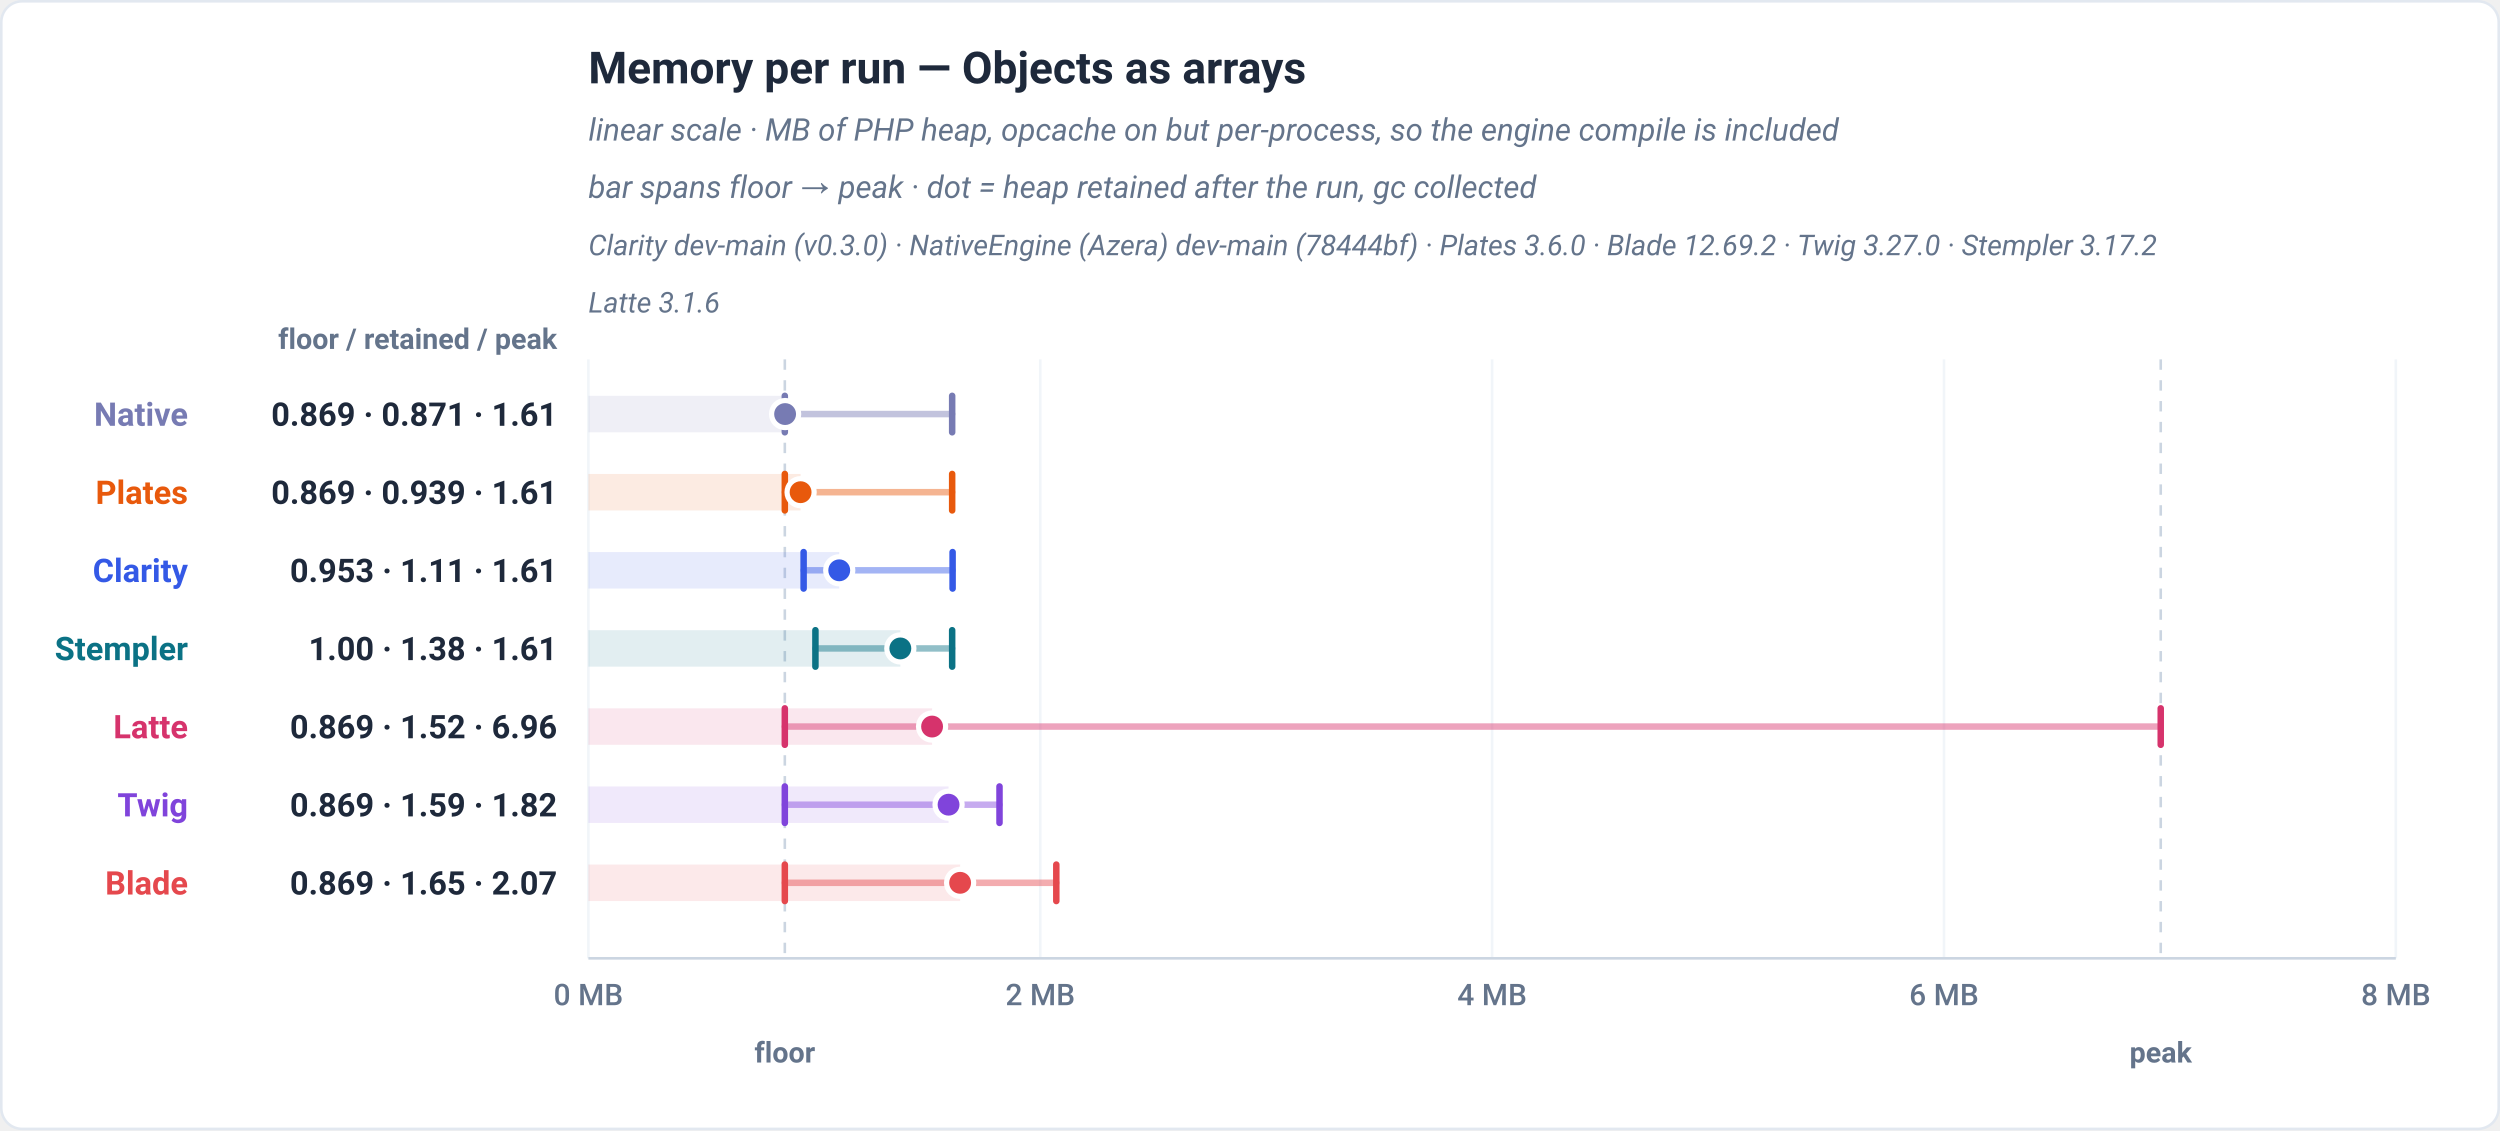
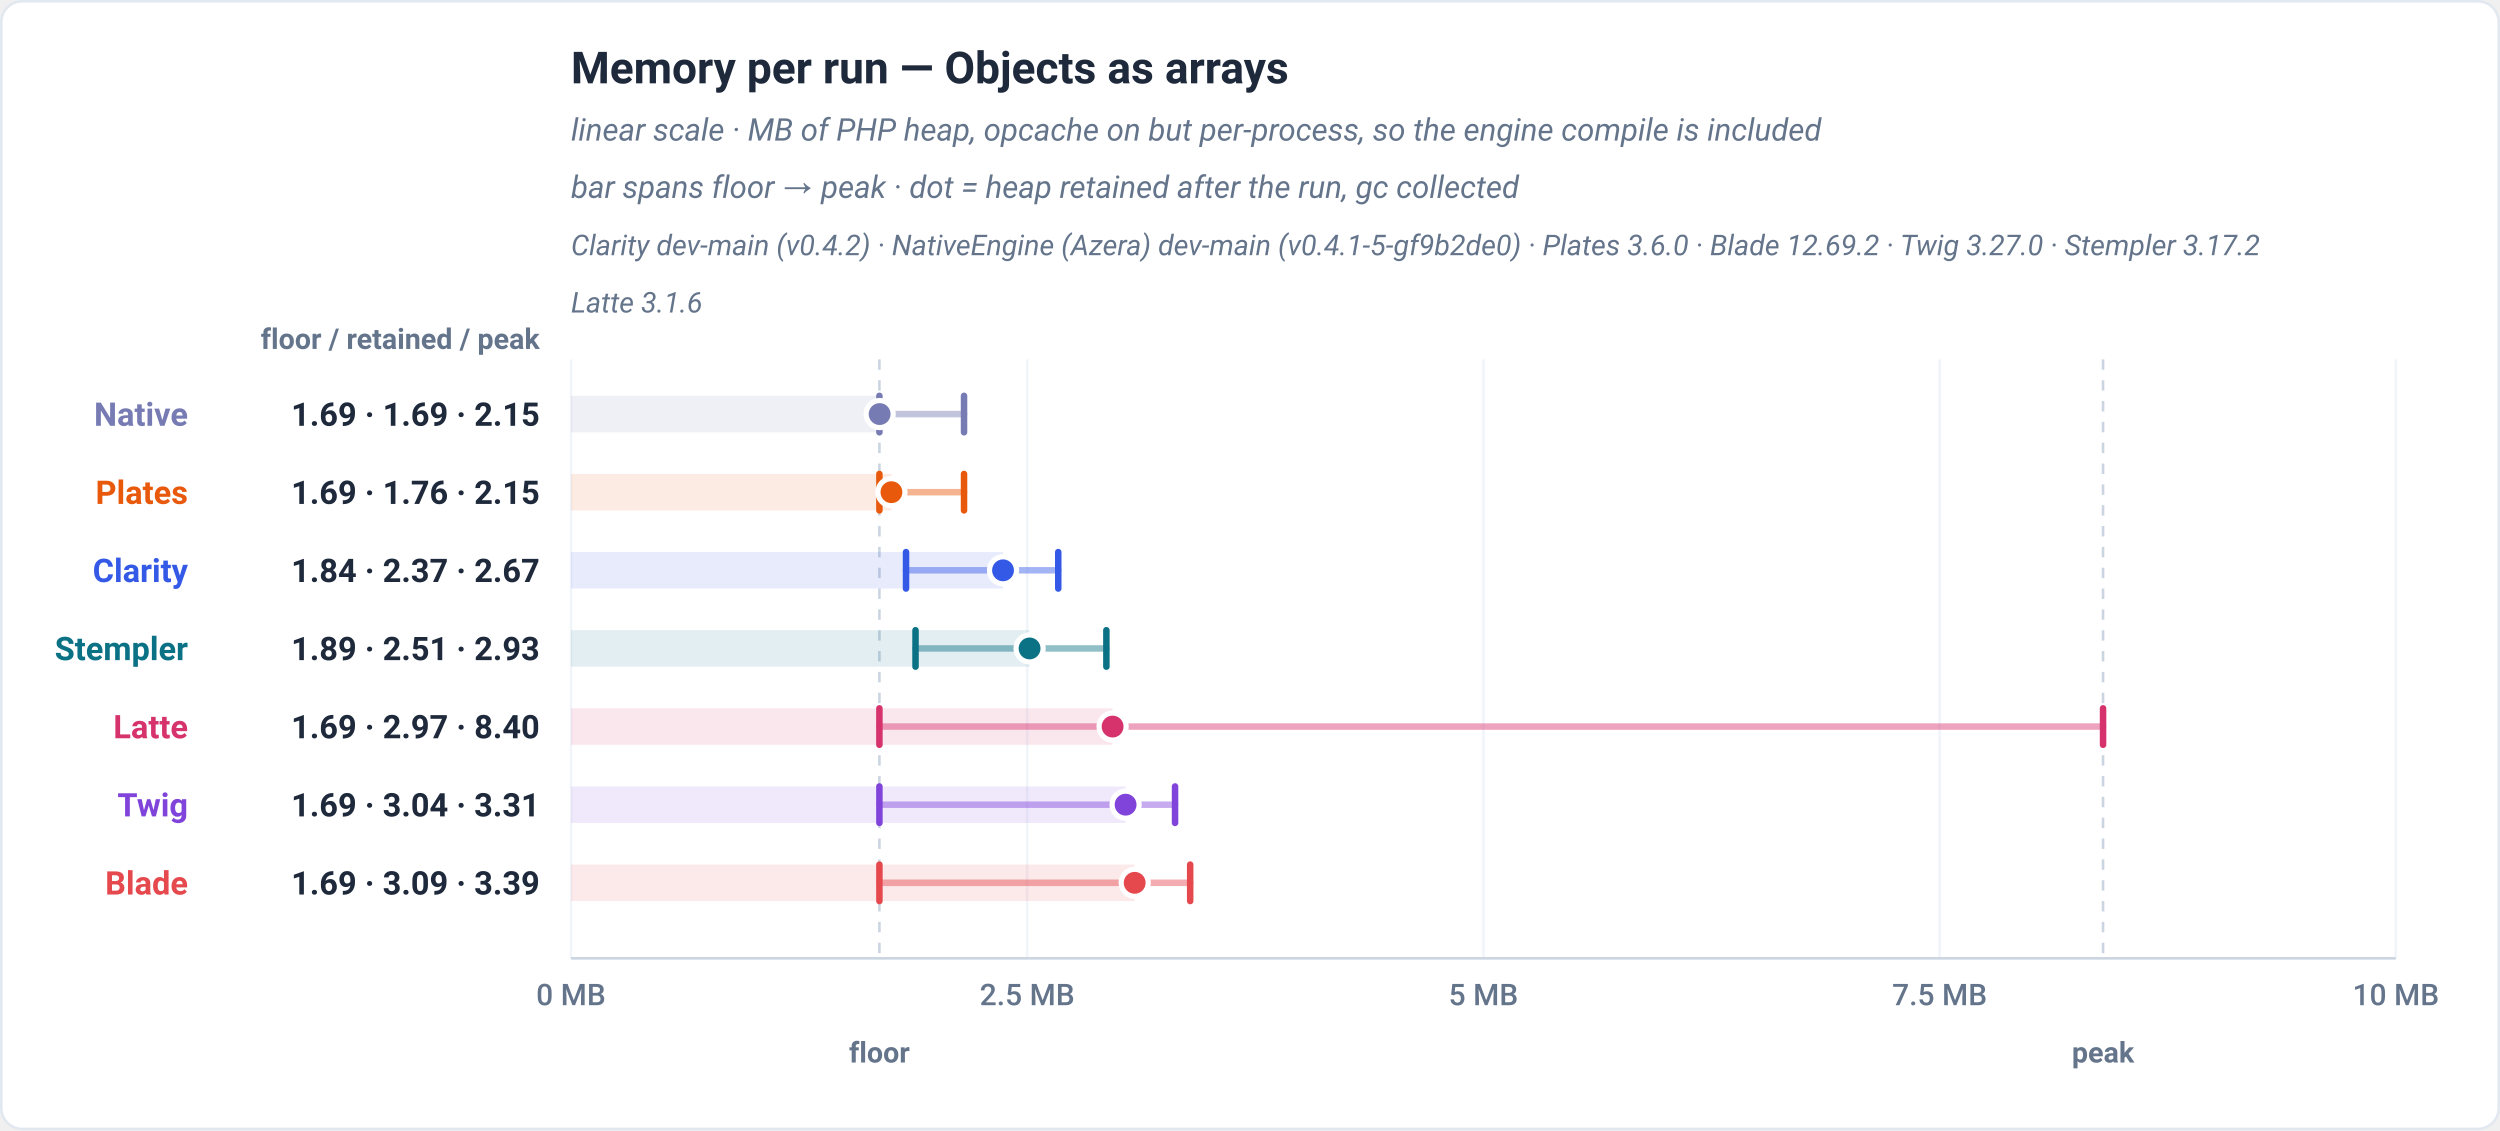
<svg xmlns="http://www.w3.org/2000/svg" viewBox="0 0 960 434" width="960" height="434" role="img" font-family="-apple-system,BlinkMacSystemFont,'Segoe UI',Roboto,Helvetica,Arial,sans-serif">
  <rect x="0.5" y="0.5" width="959" height="433" rx="8" fill="#ffffff" stroke="#e2e8f0" />
-   <text x="225.94" y="32" font-family="-apple-system,BlinkMacSystemFont,'Segoe UI',Roboto,Helvetica,Arial,sans-serif" font-size="17" font-weight="700" fill="#1e293b" text-anchor="start">Memory per run — Objects as arrays</text>
-   <text x="225.94" y="54" font-family="-apple-system,BlinkMacSystemFont,'Segoe UI',Roboto,Helvetica,Arial,sans-serif" font-size="12" font-weight="400" fill="#64748b" text-anchor="start" font-style="italic">linear scale · MB of PHP heap, opcache on but per-process, so the engine compile is included</text>
-   <text x="225.94" y="76" font-family="-apple-system,BlinkMacSystemFont,'Segoe UI',Roboto,Helvetica,Arial,sans-serif" font-size="12" font-weight="400" fill="#64748b" text-anchor="start" font-style="italic">bar spans floor → peak · dot = heap retained after the run, gc collected</text>
-   <text x="225.94" y="98" font-family="-apple-system,BlinkMacSystemFont,'Segoe UI',Roboto,Helvetica,Arial,sans-serif" font-size="11" font-weight="400" fill="#64748b" text-anchor="start" font-style="italic">Clarity dev-main (v0.3.0) · NativeEngine (Azera) dev-main (78444bf) · Plates 3.6.0 · Blade 12.69.2 · Twig 3.27.0 · Stempler 3.17.2</text>
-   <text x="225.94" y="120" font-family="-apple-system,BlinkMacSystemFont,'Segoe UI',Roboto,Helvetica,Arial,sans-serif" font-size="11" font-weight="400" fill="#64748b" text-anchor="start" font-style="italic">Latte 3.1.6</text>
-   <text x="213.94" y="134" font-family="-apple-system,BlinkMacSystemFont,'Segoe UI',Roboto,Helvetica,Arial,sans-serif" font-size="11" font-weight="600" fill="#64748b" text-anchor="end">floor / retained / peak</text>
-   <line x1="225.94" y1="138" x2="225.94" y2="368" stroke="#f1f5f9" stroke-width="1" />
-   <text x="225.94" y="386" font-family="-apple-system,BlinkMacSystemFont,'Segoe UI',Roboto,Helvetica,Arial,sans-serif" font-size="11.5" font-weight="500" fill="#64748b" text-anchor="middle">0 MB</text>
-   <line x1="399.46" y1="138" x2="399.46" y2="368" stroke="#f1f5f9" stroke-width="1" />
-   <text x="399.46" y="386" font-family="-apple-system,BlinkMacSystemFont,'Segoe UI',Roboto,Helvetica,Arial,sans-serif" font-size="11.5" font-weight="500" fill="#64748b" text-anchor="middle">2 MB</text>
-   <line x1="572.97" y1="138" x2="572.97" y2="368" stroke="#f1f5f9" stroke-width="1" />
-   <text x="572.97" y="386" font-family="-apple-system,BlinkMacSystemFont,'Segoe UI',Roboto,Helvetica,Arial,sans-serif" font-size="11.5" font-weight="500" fill="#64748b" text-anchor="middle">4 MB</text>
-   <line x1="746.49" y1="138" x2="746.49" y2="368" stroke="#f1f5f9" stroke-width="1" />
-   <text x="746.49" y="386" font-family="-apple-system,BlinkMacSystemFont,'Segoe UI',Roboto,Helvetica,Arial,sans-serif" font-size="11.5" font-weight="500" fill="#64748b" text-anchor="middle">6 MB</text>
+   <text x="219.25" y="32" font-family="-apple-system,BlinkMacSystemFont,'Segoe UI',Roboto,Helvetica,Arial,sans-serif" font-size="17" font-weight="700" fill="#1e293b" text-anchor="start">Memory per run — Objects as arrays</text>
+   <text x="219.25" y="54" font-family="-apple-system,BlinkMacSystemFont,'Segoe UI',Roboto,Helvetica,Arial,sans-serif" font-size="12" font-weight="400" fill="#64748b" text-anchor="start" font-style="italic">linear scale · MB of PHP heap, opcache on but per-process, so the engine compile is included</text>
+   <text x="219.25" y="76" font-family="-apple-system,BlinkMacSystemFont,'Segoe UI',Roboto,Helvetica,Arial,sans-serif" font-size="12" font-weight="400" fill="#64748b" text-anchor="start" font-style="italic">bar spans floor → peak · dot = heap retained after the run, gc collected</text>
+   <text x="219.25" y="98" font-family="-apple-system,BlinkMacSystemFont,'Segoe UI',Roboto,Helvetica,Arial,sans-serif" font-size="11" font-weight="400" fill="#64748b" text-anchor="start" font-style="italic">Clarity dev-main (v0.4.2) · NativeEngine (Azera) dev-main (v0.4.1-5-gf9b2de0) · Plates 3.6.0 · Blade 12.69.2 · Twig 3.27.0 · Stempler 3.17.2</text>
+   <text x="219.25" y="120" font-family="-apple-system,BlinkMacSystemFont,'Segoe UI',Roboto,Helvetica,Arial,sans-serif" font-size="11" font-weight="400" fill="#64748b" text-anchor="start" font-style="italic">Latte 3.1.6</text>
+   <text x="207.25" y="134" font-family="-apple-system,BlinkMacSystemFont,'Segoe UI',Roboto,Helvetica,Arial,sans-serif" font-size="11" font-weight="600" fill="#64748b" text-anchor="end">floor / retained / peak</text>
+   <line x1="219.25" y1="138" x2="219.25" y2="368" stroke="#f1f5f9" stroke-width="1" />
+   <text x="219.25" y="386" font-family="-apple-system,BlinkMacSystemFont,'Segoe UI',Roboto,Helvetica,Arial,sans-serif" font-size="11.5" font-weight="500" fill="#64748b" text-anchor="middle">0 MB</text>
+   <line x1="394.44" y1="138" x2="394.44" y2="368" stroke="#f1f5f9" stroke-width="1" />
+   <text x="394.44" y="386" font-family="-apple-system,BlinkMacSystemFont,'Segoe UI',Roboto,Helvetica,Arial,sans-serif" font-size="11.5" font-weight="500" fill="#64748b" text-anchor="middle">2.5 MB</text>
+   <line x1="569.63" y1="138" x2="569.63" y2="368" stroke="#f1f5f9" stroke-width="1" />
+   <text x="569.63" y="386" font-family="-apple-system,BlinkMacSystemFont,'Segoe UI',Roboto,Helvetica,Arial,sans-serif" font-size="11.5" font-weight="500" fill="#64748b" text-anchor="middle">5 MB</text>
+   <line x1="744.81" y1="138" x2="744.81" y2="368" stroke="#f1f5f9" stroke-width="1" />
+   <text x="744.81" y="386" font-family="-apple-system,BlinkMacSystemFont,'Segoe UI',Roboto,Helvetica,Arial,sans-serif" font-size="11.5" font-weight="500" fill="#64748b" text-anchor="middle">7.5 MB</text>
  <line x1="920" y1="138" x2="920" y2="368" stroke="#f1f5f9" stroke-width="1" />
-   <text x="920" y="386" font-family="-apple-system,BlinkMacSystemFont,'Segoe UI',Roboto,Helvetica,Arial,sans-serif" font-size="11.5" font-weight="500" fill="#64748b" text-anchor="middle">8 MB</text>
-   <line x1="301.37" y1="138" x2="301.37" y2="368" stroke="#cbd5e1" stroke-width="1" stroke-dasharray="4 4" />
-   <text x="301.37" y="408" font-family="-apple-system,BlinkMacSystemFont,'Segoe UI',Roboto,Helvetica,Arial,sans-serif" font-size="11" font-weight="600" fill="#64748b" text-anchor="middle">floor</text>
-   <line x1="829.72" y1="138" x2="829.72" y2="368" stroke="#cbd5e1" stroke-width="1" stroke-dasharray="4 4" />
-   <text x="829.72" y="408" font-family="-apple-system,BlinkMacSystemFont,'Segoe UI',Roboto,Helvetica,Arial,sans-serif" font-size="11" font-weight="600" fill="#64748b" text-anchor="middle">peak</text>
-   <line x1="225.94" y1="368" x2="920" y2="368" stroke="#cbd5e1" stroke-width="1" />
-   <rect x="225.94" y="152" width="75.54" height="14" fill="#777bb3" fill-opacity="0.12" />
-   <line x1="301.37" y1="159" x2="365.63" y2="159" stroke="#777bb3" stroke-width="2.5" stroke-linecap="round" opacity="0.45" />
-   <line x1="301.37" y1="152" x2="301.37" y2="166" stroke="#777bb3" stroke-width="2.5" stroke-linecap="round" />
-   <line x1="365.63" y1="152" x2="365.63" y2="166" stroke="#777bb3" stroke-width="2.5" stroke-linecap="round" />
-   <circle cx="301.48" cy="159" r="5.2" fill="#777bb3" stroke="#ffffff" stroke-width="2" />
+   <text x="920" y="386" font-family="-apple-system,BlinkMacSystemFont,'Segoe UI',Roboto,Helvetica,Arial,sans-serif" font-size="11.5" font-weight="500" fill="#64748b" text-anchor="middle">10 MB</text>
+   <line x1="337.69" y1="138" x2="337.69" y2="368" stroke="#cbd5e1" stroke-width="1" stroke-dasharray="4 4" />
+   <text x="337.69" y="408" font-family="-apple-system,BlinkMacSystemFont,'Segoe UI',Roboto,Helvetica,Arial,sans-serif" font-size="11" font-weight="600" fill="#64748b" text-anchor="middle">floor</text>
+   <line x1="807.57" y1="138" x2="807.57" y2="368" stroke="#cbd5e1" stroke-width="1" stroke-dasharray="4 4" />
+   <text x="807.57" y="408" font-family="-apple-system,BlinkMacSystemFont,'Segoe UI',Roboto,Helvetica,Arial,sans-serif" font-size="11" font-weight="600" fill="#64748b" text-anchor="middle">peak</text>
+   <line x1="219.25" y1="368" x2="920" y2="368" stroke="#cbd5e1" stroke-width="1" />
+   <rect x="219.25" y="152" width="118.53" height="14" fill="#777bb3" fill-opacity="0.12" />
+   <line x1="337.69" y1="159" x2="370.19" y2="159" stroke="#777bb3" stroke-width="2.5" stroke-linecap="round" opacity="0.45" />
+   <line x1="337.69" y1="152" x2="337.69" y2="166" stroke="#777bb3" stroke-width="2.5" stroke-linecap="round" />
+   <line x1="370.19" y1="152" x2="370.19" y2="166" stroke="#777bb3" stroke-width="2.5" stroke-linecap="round" />
+   <circle cx="337.78" cy="159" r="5.2" fill="#777bb3" stroke="#ffffff" stroke-width="2" />
  <text x="72.18" y="163.5" font-family="-apple-system,BlinkMacSystemFont,'Segoe UI',Roboto,Helvetica,Arial,sans-serif" font-size="12.5" font-weight="700" fill="#777bb3" text-anchor="end">Native</text>
-   <text x="213.94" y="163.5" font-family="-apple-system,BlinkMacSystemFont,'Segoe UI',Roboto,Helvetica,Arial,sans-serif" font-size="12.5" font-weight="700" fill="#1e293b" text-anchor="end">0.869 · 0.871 · 1.61</text>
-   <rect x="225.94" y="182" width="81.49" height="14" fill="#e8590c" fill-opacity="0.12" />
-   <line x1="301.37" y1="189" x2="365.63" y2="189" stroke="#e8590c" stroke-width="2.5" stroke-linecap="round" opacity="0.45" />
-   <line x1="301.37" y1="182" x2="301.37" y2="196" stroke="#e8590c" stroke-width="2.5" stroke-linecap="round" />
-   <line x1="365.63" y1="182" x2="365.63" y2="196" stroke="#e8590c" stroke-width="2.5" stroke-linecap="round" />
-   <circle cx="307.43" cy="189" r="5.2" fill="#e8590c" stroke="#ffffff" stroke-width="2" />
+   <text x="207.25" y="163.5" font-family="-apple-system,BlinkMacSystemFont,'Segoe UI',Roboto,Helvetica,Arial,sans-serif" font-size="12.5" font-weight="700" fill="#1e293b" text-anchor="end">1.69 · 1.69 · 2.15</text>
+   <rect x="219.25" y="182" width="123.06" height="14" fill="#e8590c" fill-opacity="0.12" />
+   <line x1="337.69" y1="189" x2="370.19" y2="189" stroke="#e8590c" stroke-width="2.5" stroke-linecap="round" opacity="0.45" />
+   <line x1="337.69" y1="182" x2="337.69" y2="196" stroke="#e8590c" stroke-width="2.5" stroke-linecap="round" />
+   <line x1="370.19" y1="182" x2="370.19" y2="196" stroke="#e8590c" stroke-width="2.5" stroke-linecap="round" />
+   <circle cx="342.31" cy="189" r="5.2" fill="#e8590c" stroke="#ffffff" stroke-width="2" />
  <text x="72.18" y="193.5" font-family="-apple-system,BlinkMacSystemFont,'Segoe UI',Roboto,Helvetica,Arial,sans-serif" font-size="12.5" font-weight="700" fill="#e8590c" text-anchor="end">Plates</text>
-   <text x="213.94" y="193.5" font-family="-apple-system,BlinkMacSystemFont,'Segoe UI',Roboto,Helvetica,Arial,sans-serif" font-size="12.5" font-weight="700" fill="#1e293b" text-anchor="end">0.869 · 0.939 · 1.61</text>
-   <rect x="225.94" y="212" width="96.33" height="14" fill="#3459e6" fill-opacity="0.12" />
-   <line x1="308.59" y1="219" x2="365.8" y2="219" stroke="#3459e6" stroke-width="2.5" stroke-linecap="round" opacity="0.45" />
-   <line x1="308.59" y1="212" x2="308.59" y2="226" stroke="#3459e6" stroke-width="2.5" stroke-linecap="round" />
-   <line x1="365.8" y1="212" x2="365.8" y2="226" stroke="#3459e6" stroke-width="2.5" stroke-linecap="round" />
-   <circle cx="322.27" cy="219" r="5.2" fill="#3459e6" stroke="#ffffff" stroke-width="2" />
+   <text x="207.25" y="193.5" font-family="-apple-system,BlinkMacSystemFont,'Segoe UI',Roboto,Helvetica,Arial,sans-serif" font-size="12.5" font-weight="700" fill="#1e293b" text-anchor="end">1.69 · 1.76 · 2.15</text>
+   <rect x="219.25" y="212" width="165.91" height="14" fill="#3459e6" fill-opacity="0.12" />
+   <line x1="347.91" y1="219" x2="406.37" y2="219" stroke="#3459e6" stroke-width="2.5" stroke-linecap="round" opacity="0.45" />
+   <line x1="347.91" y1="212" x2="347.91" y2="226" stroke="#3459e6" stroke-width="2.5" stroke-linecap="round" />
+   <line x1="406.37" y1="212" x2="406.37" y2="226" stroke="#3459e6" stroke-width="2.5" stroke-linecap="round" />
+   <circle cx="385.16" cy="219" r="5.2" fill="#3459e6" stroke="#ffffff" stroke-width="2" />
  <text x="72.18" y="223.5" font-family="-apple-system,BlinkMacSystemFont,'Segoe UI',Roboto,Helvetica,Arial,sans-serif" font-size="12.5" font-weight="700" fill="#3459e6" text-anchor="end">Clarity</text>
-   <text x="213.94" y="223.5" font-family="-apple-system,BlinkMacSystemFont,'Segoe UI',Roboto,Helvetica,Arial,sans-serif" font-size="12.5" font-weight="700" fill="#1e293b" text-anchor="end">0.953 · 1.11 · 1.61</text>
-   <rect x="225.94" y="242" width="119.79" height="14" fill="#0b7285" fill-opacity="0.12" />
-   <line x1="313.12" y1="249" x2="365.63" y2="249" stroke="#0b7285" stroke-width="2.5" stroke-linecap="round" opacity="0.45" />
-   <line x1="313.12" y1="242" x2="313.12" y2="256" stroke="#0b7285" stroke-width="2.5" stroke-linecap="round" />
-   <line x1="365.63" y1="242" x2="365.63" y2="256" stroke="#0b7285" stroke-width="2.5" stroke-linecap="round" />
-   <circle cx="345.73" cy="249" r="5.2" fill="#0b7285" stroke="#ffffff" stroke-width="2" />
+   <text x="207.25" y="223.5" font-family="-apple-system,BlinkMacSystemFont,'Segoe UI',Roboto,Helvetica,Arial,sans-serif" font-size="12.5" font-weight="700" fill="#1e293b" text-anchor="end">1.84 · 2.37 · 2.67</text>
+   <rect x="219.25" y="242" width="176.11" height="14" fill="#0b7285" fill-opacity="0.12" />
+   <line x1="351.56" y1="249" x2="424.85" y2="249" stroke="#0b7285" stroke-width="2.5" stroke-linecap="round" opacity="0.45" />
+   <line x1="351.56" y1="242" x2="351.56" y2="256" stroke="#0b7285" stroke-width="2.5" stroke-linecap="round" />
+   <line x1="424.85" y1="242" x2="424.85" y2="256" stroke="#0b7285" stroke-width="2.5" stroke-linecap="round" />
+   <circle cx="395.36" cy="249" r="5.2" fill="#0b7285" stroke="#ffffff" stroke-width="2" />
  <text x="72.18" y="253.5" font-family="-apple-system,BlinkMacSystemFont,'Segoe UI',Roboto,Helvetica,Arial,sans-serif" font-size="12.5" font-weight="700" fill="#0b7285" text-anchor="end">Stempler</text>
-   <text x="213.94" y="253.5" font-family="-apple-system,BlinkMacSystemFont,'Segoe UI',Roboto,Helvetica,Arial,sans-serif" font-size="12.5" font-weight="700" fill="#1e293b" text-anchor="end">1.00 · 1.38 · 1.61</text>
-   <rect x="225.94" y="272" width="131.98" height="14" fill="#d6336c" fill-opacity="0.12" />
-   <line x1="301.37" y1="279" x2="829.72" y2="279" stroke="#d6336c" stroke-width="2.5" stroke-linecap="round" opacity="0.45" />
-   <line x1="301.37" y1="272" x2="301.37" y2="286" stroke="#d6336c" stroke-width="2.5" stroke-linecap="round" />
-   <line x1="829.72" y1="272" x2="829.72" y2="286" stroke="#d6336c" stroke-width="2.5" stroke-linecap="round" />
-   <circle cx="357.92" cy="279" r="5.2" fill="#d6336c" stroke="#ffffff" stroke-width="2" />
+   <text x="207.25" y="253.5" font-family="-apple-system,BlinkMacSystemFont,'Segoe UI',Roboto,Helvetica,Arial,sans-serif" font-size="12.5" font-weight="700" fill="#1e293b" text-anchor="end">1.89 · 2.51 · 2.93</text>
+   <rect x="219.25" y="272" width="207.99" height="14" fill="#d6336c" fill-opacity="0.12" />
+   <line x1="337.69" y1="279" x2="807.57" y2="279" stroke="#d6336c" stroke-width="2.5" stroke-linecap="round" opacity="0.45" />
+   <line x1="337.69" y1="272" x2="337.69" y2="286" stroke="#d6336c" stroke-width="2.5" stroke-linecap="round" />
+   <line x1="807.57" y1="272" x2="807.57" y2="286" stroke="#d6336c" stroke-width="2.5" stroke-linecap="round" />
+   <circle cx="427.24" cy="279" r="5.2" fill="#d6336c" stroke="#ffffff" stroke-width="2" />
  <text x="72.18" y="283.5" font-family="-apple-system,BlinkMacSystemFont,'Segoe UI',Roboto,Helvetica,Arial,sans-serif" font-size="12.5" font-weight="700" fill="#d6336c" text-anchor="end">Latte</text>
-   <text x="213.94" y="283.5" font-family="-apple-system,BlinkMacSystemFont,'Segoe UI',Roboto,Helvetica,Arial,sans-serif" font-size="12.5" font-weight="700" fill="#1e293b" text-anchor="end">0.869 · 1.52 · 6.96</text>
-   <rect x="225.94" y="302" width="138.31" height="14" fill="#8044db" fill-opacity="0.12" />
-   <line x1="301.37" y1="309" x2="383.81" y2="309" stroke="#8044db" stroke-width="2.5" stroke-linecap="round" opacity="0.45" />
-   <line x1="301.37" y1="302" x2="301.37" y2="316" stroke="#8044db" stroke-width="2.5" stroke-linecap="round" />
-   <line x1="383.81" y1="302" x2="383.81" y2="316" stroke="#8044db" stroke-width="2.5" stroke-linecap="round" />
-   <circle cx="364.25" cy="309" r="5.2" fill="#8044db" stroke="#ffffff" stroke-width="2" />
+   <text x="207.25" y="283.5" font-family="-apple-system,BlinkMacSystemFont,'Segoe UI',Roboto,Helvetica,Arial,sans-serif" font-size="12.5" font-weight="700" fill="#1e293b" text-anchor="end">1.69 · 2.97 · 8.40</text>
+   <rect x="219.25" y="302" width="212.98" height="14" fill="#8044db" fill-opacity="0.12" />
+   <line x1="337.69" y1="309" x2="451.22" y2="309" stroke="#8044db" stroke-width="2.5" stroke-linecap="round" opacity="0.45" />
+   <line x1="337.69" y1="302" x2="337.69" y2="316" stroke="#8044db" stroke-width="2.5" stroke-linecap="round" />
+   <line x1="451.22" y1="302" x2="451.22" y2="316" stroke="#8044db" stroke-width="2.5" stroke-linecap="round" />
+   <circle cx="432.23" cy="309" r="5.2" fill="#8044db" stroke="#ffffff" stroke-width="2" />
  <text x="72.18" y="313.5" font-family="-apple-system,BlinkMacSystemFont,'Segoe UI',Roboto,Helvetica,Arial,sans-serif" font-size="12.5" font-weight="700" fill="#8044db" text-anchor="end">Twig</text>
-   <text x="213.94" y="313.5" font-family="-apple-system,BlinkMacSystemFont,'Segoe UI',Roboto,Helvetica,Arial,sans-serif" font-size="12.5" font-weight="700" fill="#1e293b" text-anchor="end">0.869 · 1.59 · 1.82</text>
-   <rect x="225.94" y="332" width="142.75" height="14" fill="#e5484d" fill-opacity="0.12" />
-   <line x1="301.37" y1="339" x2="405.62" y2="339" stroke="#e5484d" stroke-width="2.5" stroke-linecap="round" opacity="0.45" />
-   <line x1="301.37" y1="332" x2="301.37" y2="346" stroke="#e5484d" stroke-width="2.5" stroke-linecap="round" />
-   <line x1="405.62" y1="332" x2="405.62" y2="346" stroke="#e5484d" stroke-width="2.5" stroke-linecap="round" />
-   <circle cx="368.69" cy="339" r="5.2" fill="#e5484d" stroke="#ffffff" stroke-width="2" />
+   <text x="207.25" y="313.5" font-family="-apple-system,BlinkMacSystemFont,'Segoe UI',Roboto,Helvetica,Arial,sans-serif" font-size="12.5" font-weight="700" fill="#1e293b" text-anchor="end">1.69 · 3.04 · 3.31</text>
+   <rect x="219.25" y="332" width="216.47" height="14" fill="#e5484d" fill-opacity="0.12" />
+   <line x1="337.69" y1="339" x2="457.03" y2="339" stroke="#e5484d" stroke-width="2.5" stroke-linecap="round" opacity="0.45" />
+   <line x1="337.69" y1="332" x2="337.69" y2="346" stroke="#e5484d" stroke-width="2.5" stroke-linecap="round" />
+   <line x1="457.03" y1="332" x2="457.03" y2="346" stroke="#e5484d" stroke-width="2.5" stroke-linecap="round" />
+   <circle cx="435.72" cy="339" r="5.2" fill="#e5484d" stroke="#ffffff" stroke-width="2" />
  <text x="72.18" y="343.5" font-family="-apple-system,BlinkMacSystemFont,'Segoe UI',Roboto,Helvetica,Arial,sans-serif" font-size="12.5" font-weight="700" fill="#e5484d" text-anchor="end">Blade</text>
-   <text x="213.94" y="343.5" font-family="-apple-system,BlinkMacSystemFont,'Segoe UI',Roboto,Helvetica,Arial,sans-serif" font-size="12.5" font-weight="700" fill="#1e293b" text-anchor="end">0.869 · 1.65 · 2.07</text>
+   <text x="207.25" y="343.5" font-family="-apple-system,BlinkMacSystemFont,'Segoe UI',Roboto,Helvetica,Arial,sans-serif" font-size="12.5" font-weight="700" fill="#1e293b" text-anchor="end">1.69 · 3.09 · 3.39</text>
</svg>
